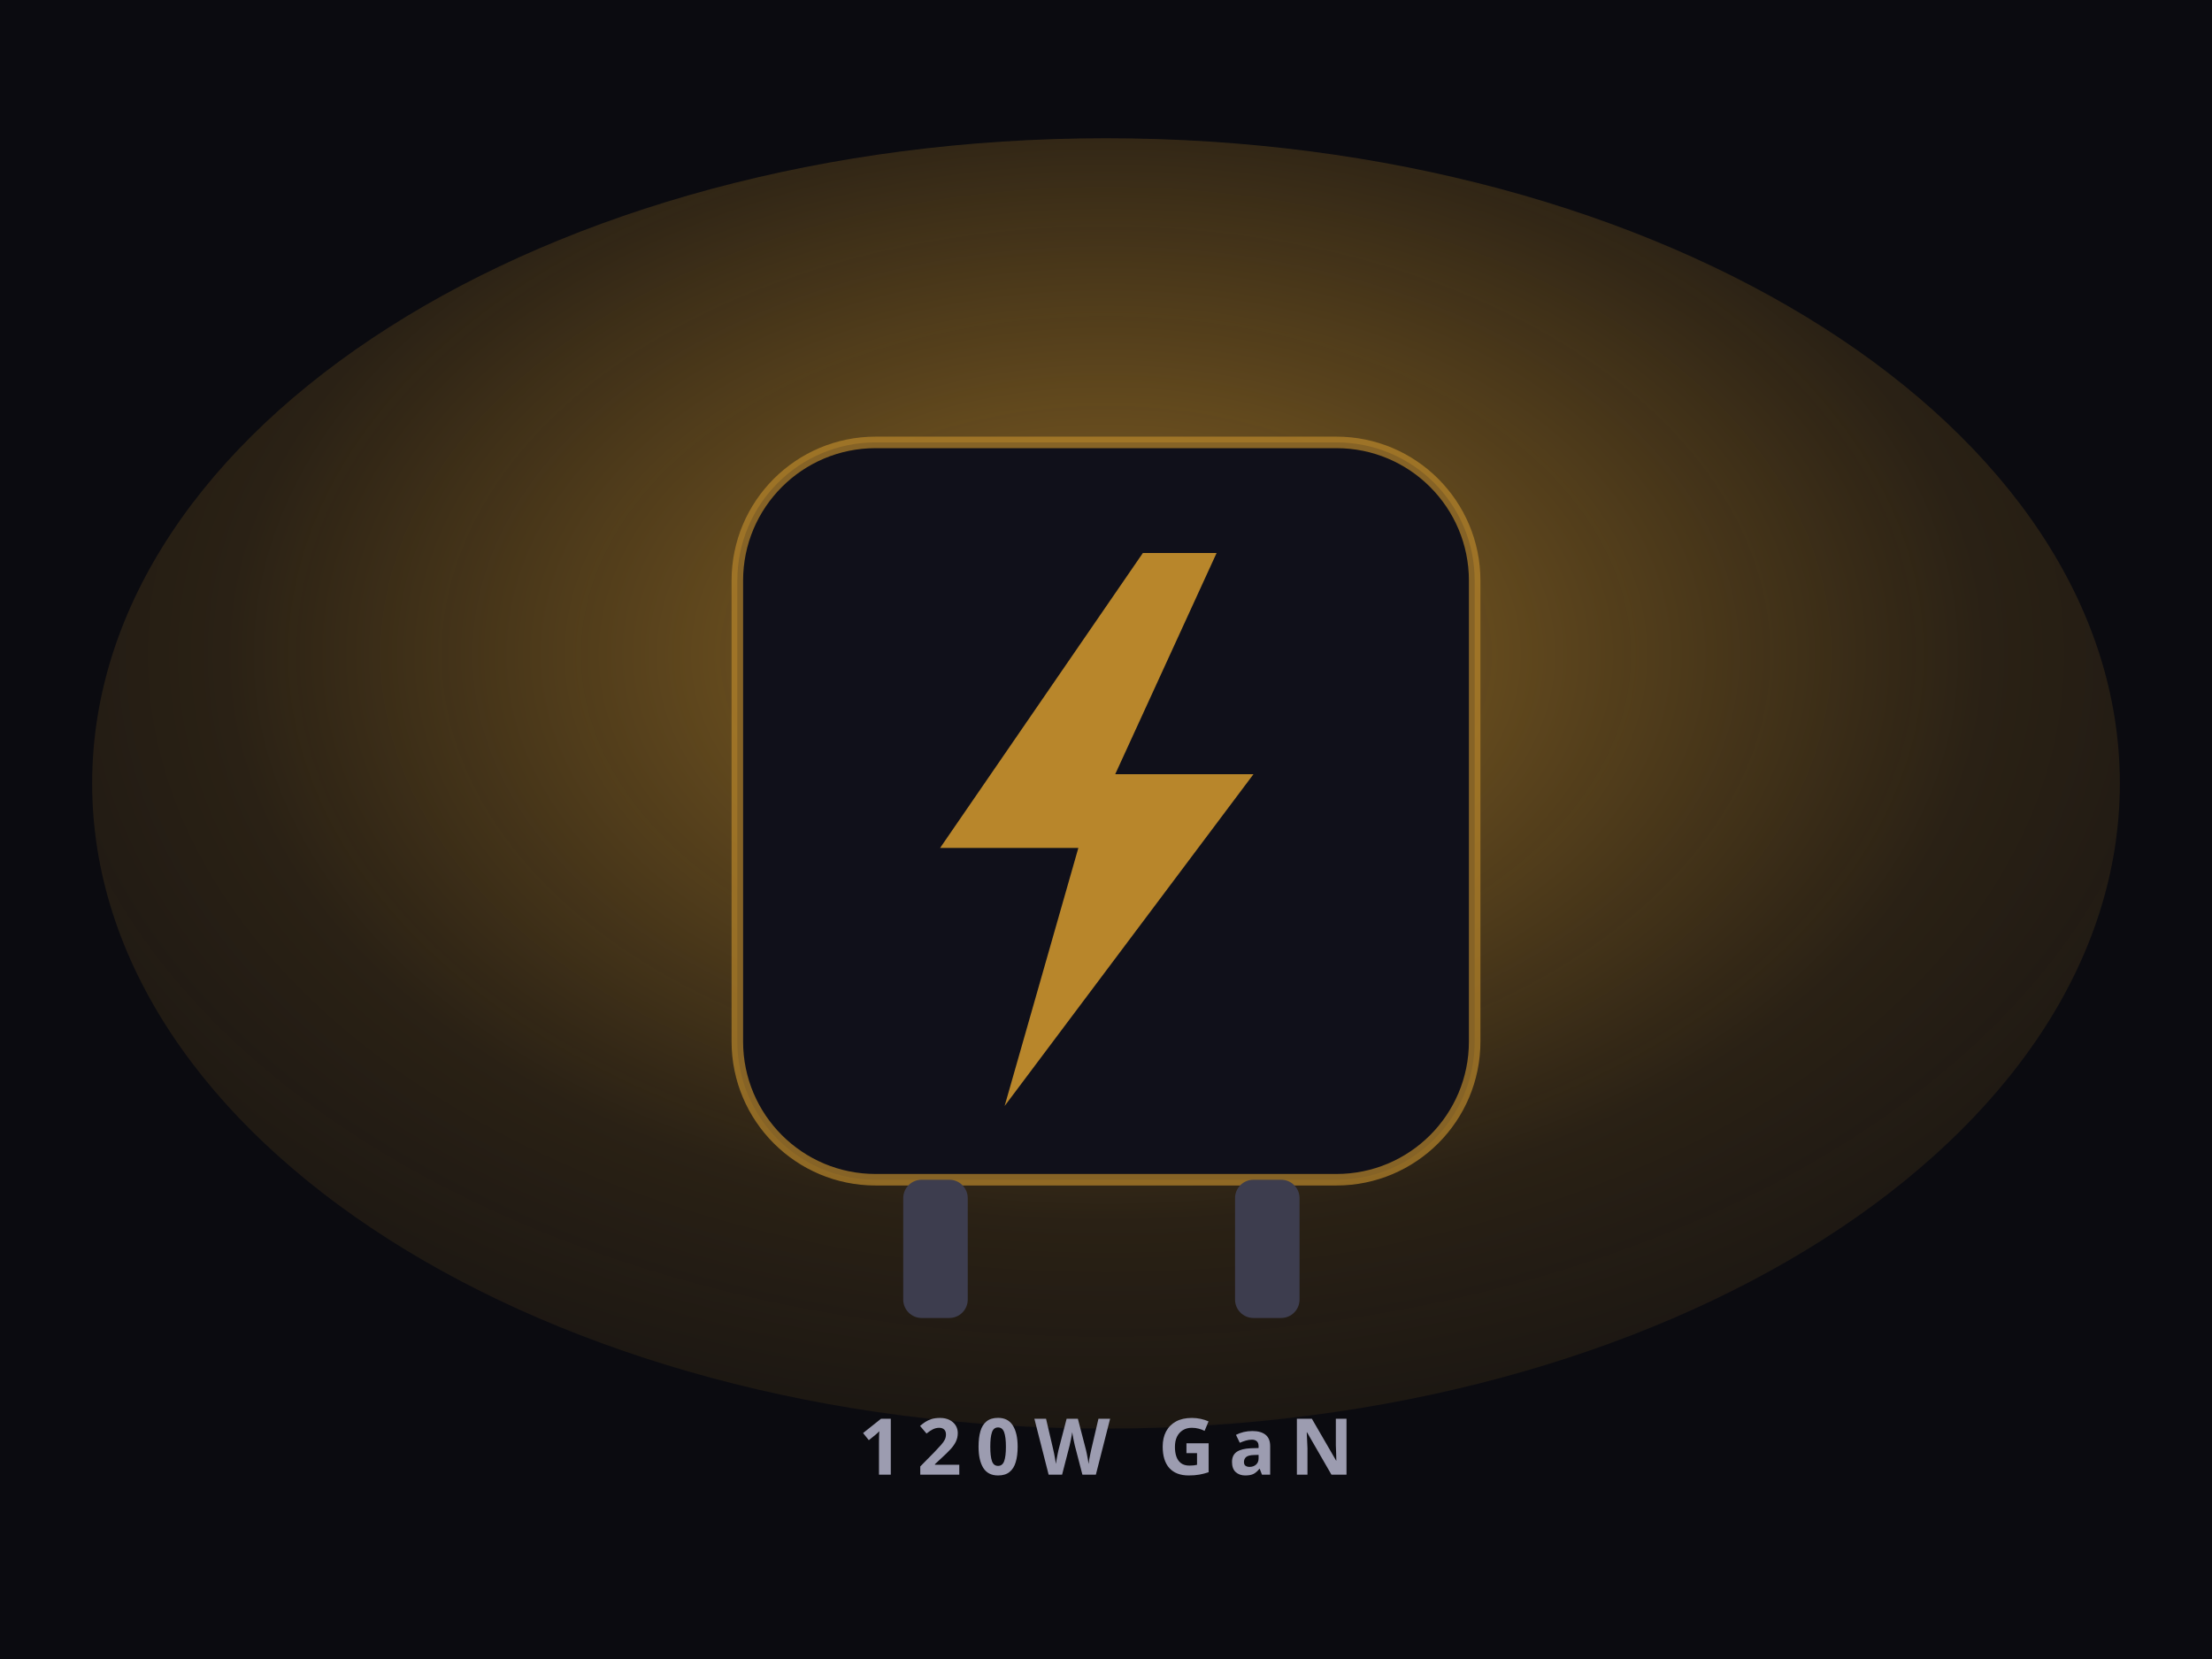
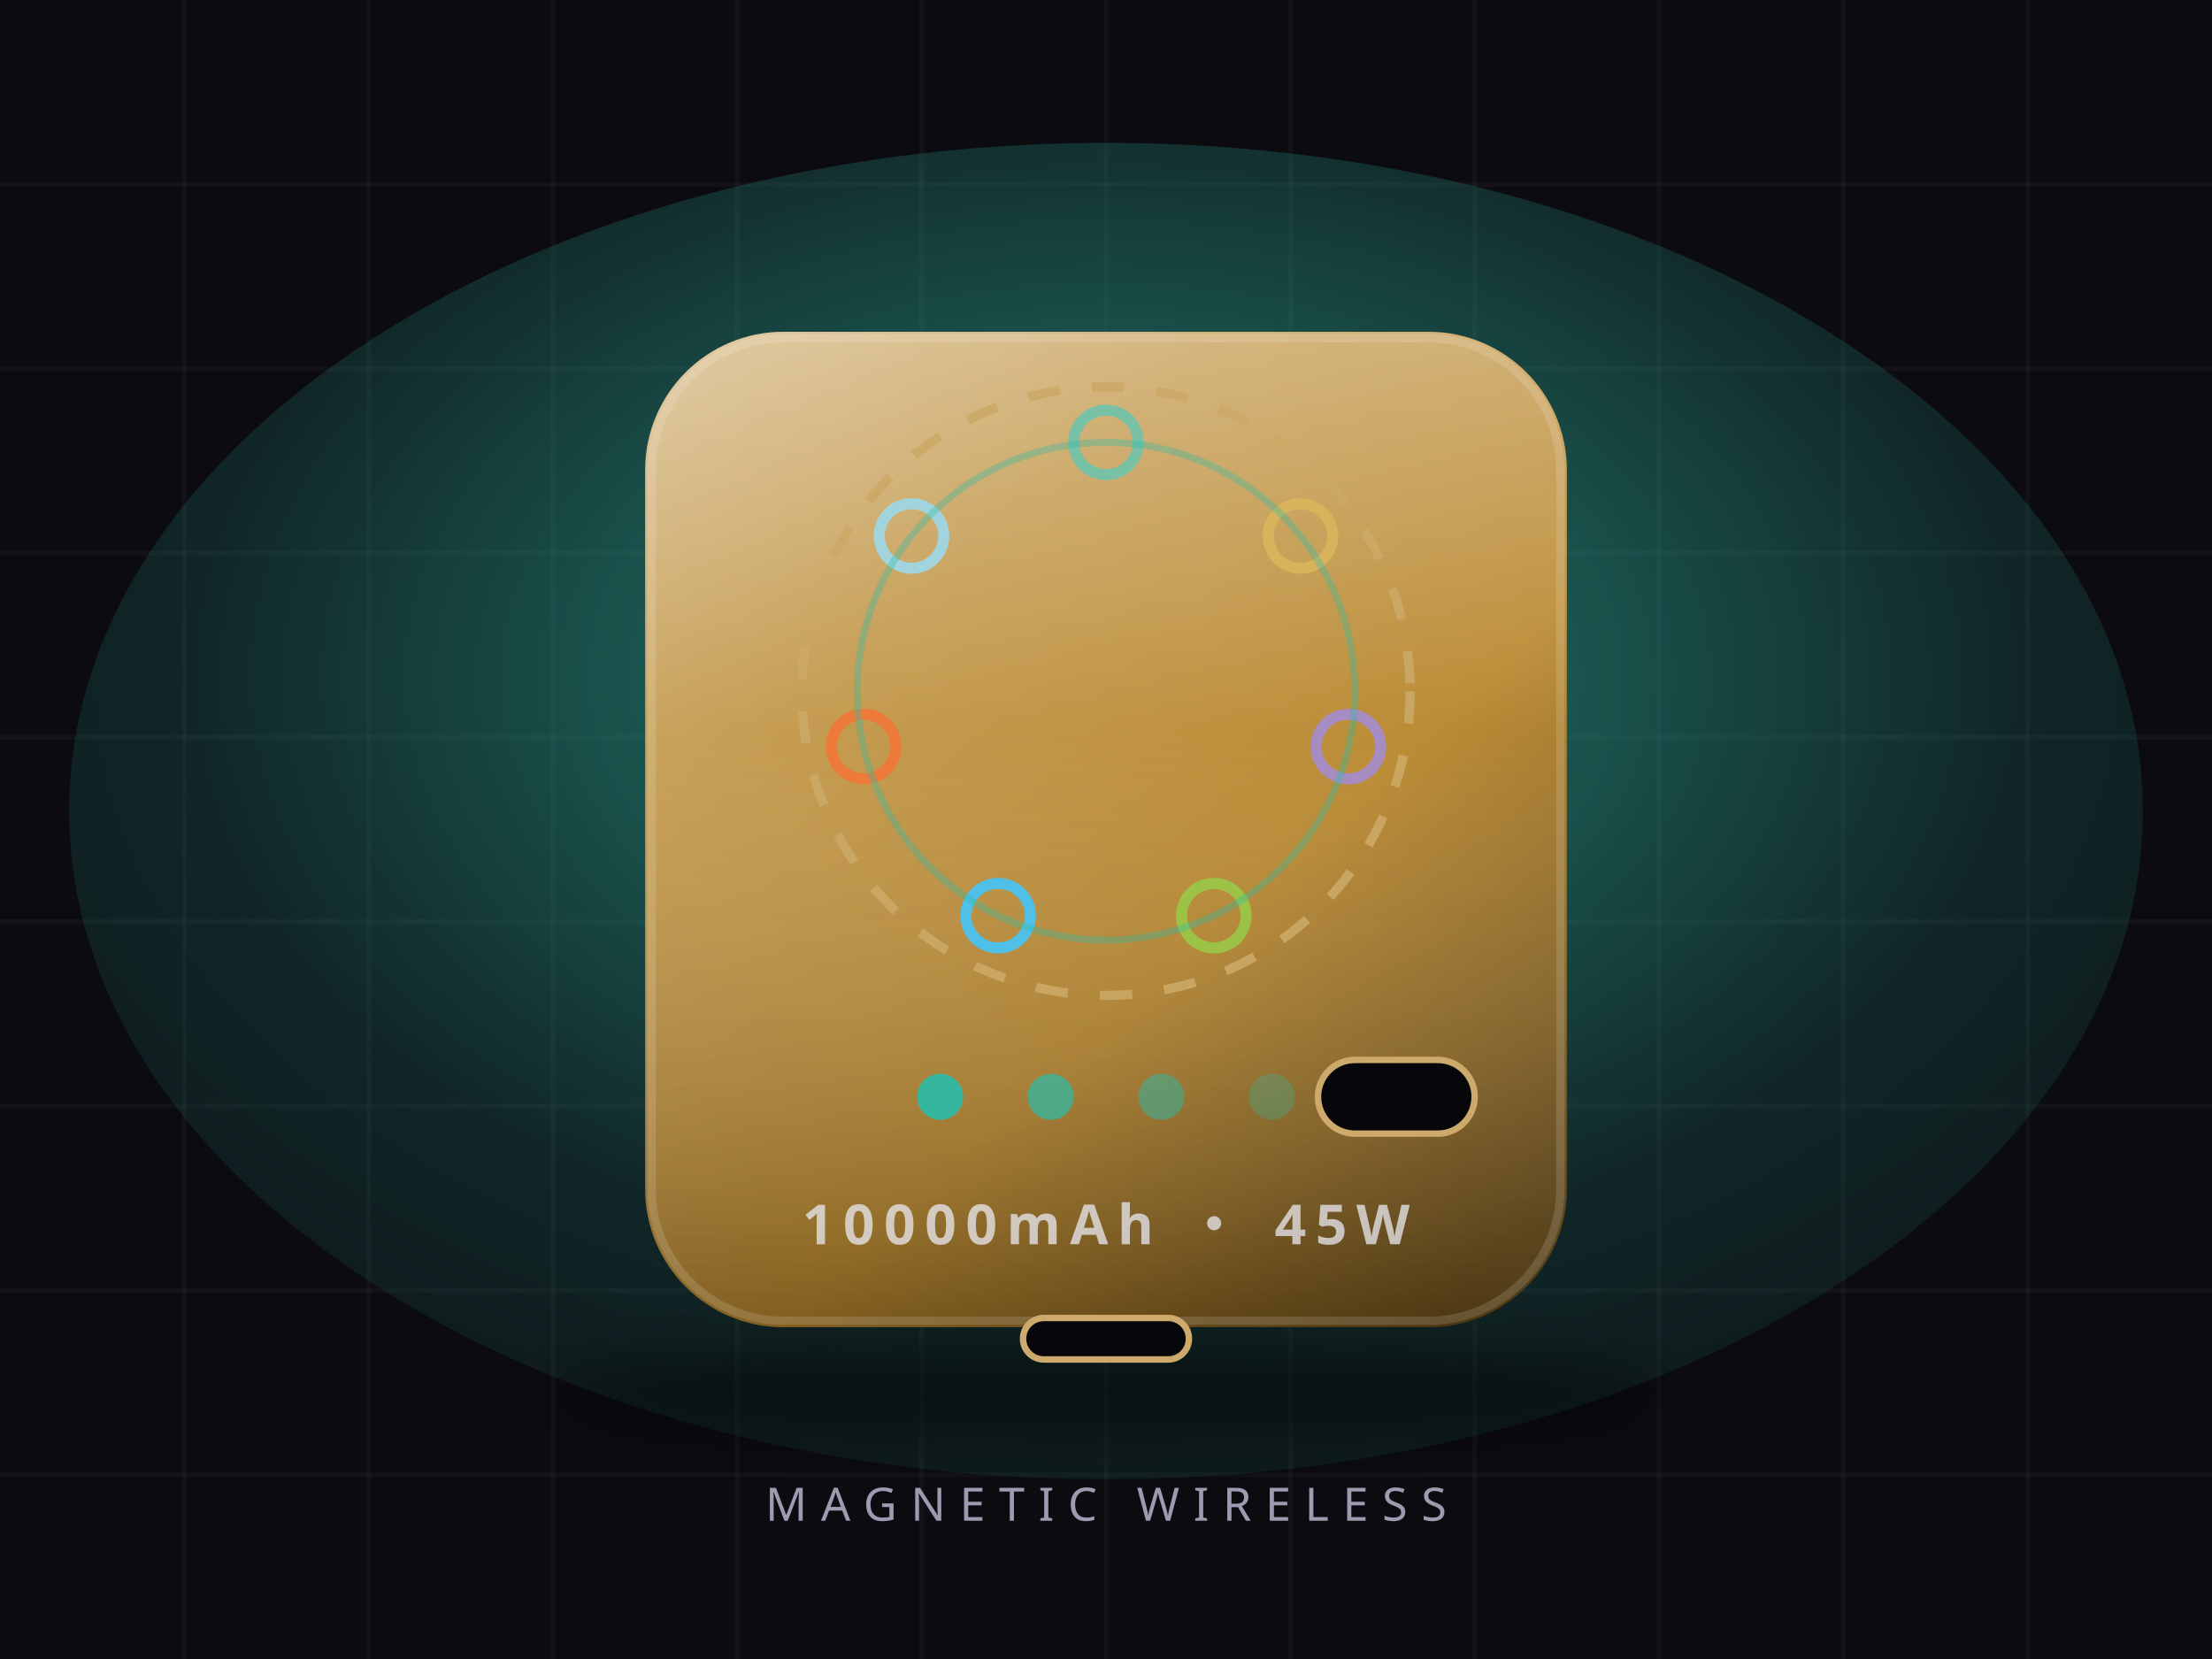
<svg xmlns="http://www.w3.org/2000/svg" viewBox="0 0 480 360" role="img" aria-label="">
  <defs>
-     <radialGradient id="ag" cx="0.5" cy="0.4" r="0.8">
-       <stop offset="0" stop-color="#b8862b" stop-opacity="0.75" />
-       <stop offset="0.55" stop-color="#b8862b" stop-opacity="0.18" />
-       <stop offset="1" stop-color="#b8862b" stop-opacity="0" />
+     <radialGradient id="agpowerbank2fb9a3b8862bgenshin" cx="0.5" cy="0.4" r="0.8">
+       <stop offset="0" stop-color="#2fb9a3" stop-opacity="0.7" />
+       <stop offset="0.55" stop-color="#2fb9a3" stop-opacity="0.16" />
+       <stop offset="1" stop-color="#2fb9a3" stop-opacity="0" />
    </radialGradient>
-     <linearGradient id="al" x1="0" y1="0" x2="1" y2="0">
-       <stop offset="0" stop-color="#b8862b" stop-opacity="0" />
-       <stop offset="0.5" stop-color="#b8862b" />
-       <stop offset="1" stop-color="#b8862b" stop-opacity="0" />
+     <linearGradient id="alpowerbank2fb9a3b8862bgenshin" x1="0" y1="0" x2="1" y2="0">
+       <stop offset="0" stop-color="#2fb9a3" stop-opacity="0" />
+       <stop offset="0.5" stop-color="#2fb9a3" />
+       <stop offset="1" stop-color="#2fb9a3" stop-opacity="0" />
    </linearGradient>
+     <linearGradient id="mbpowerbank2fb9a3b8862bgenshin" x1="0" y1="0" x2="0.85" y2="1">
+       <stop offset="0" stop-color="#d4b680" />
+       <stop offset="0.3" stop-color="#c29749" />
+       <stop offset="0.65" stop-color="#b8862b" />
+       <stop offset="1" stop-color="#6e501a" />
+     </linearGradient>
+     <linearGradient id="mtpowerbank2fb9a3b8862bgenshin" x1="0" y1="0" x2="0" y2="1">
+       <stop offset="0" stop-color="#ffffff" stop-opacity="0.3" />
+       <stop offset="0.4" stop-color="#ffffff" stop-opacity="0.05" />
+       <stop offset="1" stop-color="#000000" stop-opacity="0.3" />
+     </linearGradient>
+     <radialGradient id="glpowerbank2fb9a3b8862bgenshin" cx="0.38" cy="0.32" r="0.95">
+       <stop offset="0" stop-color="#39414f" />
+       <stop offset="0.4" stop-color="#12151d" />
+       <stop offset="1" stop-color="#04040a" />
+     </radialGradient>
+     <filter id="fzpowerbank2fb9a3b8862bgenshin" x="-60%" y="-60%" width="220%" height="220%">
+       <feGaussianBlur stdDeviation="6" />
+     </filter>
  </defs>
  <rect width="480" height="360" fill="#0b0b10" />
-   <ellipse cx="240" cy="170" rx="220" ry="140" fill="url(#ag)" />
-   <rect x="160" y="96" width="160" height="160" rx="30" fill="#10101a" stroke="#b8862b" stroke-opacity="0.7" stroke-width="2.5" />
-   <path d="M248 120 l-44 64 h30 l-16 56 l54 -72 h-30 l22 -48z" fill="#b8862b" />
-   <rect x="196" y="256" width="14" height="30" rx="4" fill="#3d3d4e" />
-   <rect x="268" y="256" width="14" height="30" rx="4" fill="#3d3d4e" />
-   <text x="240" y="320" font-family="sans-serif" font-size="17" font-weight="700" fill="#9c9cb0" text-anchor="middle" letter-spacing="3">120W GaN</text>
+   <path d="M40 0 V360" stroke="#ffffff" stroke-opacity="0.03" />
+   <path d="M80 0 V360" stroke="#ffffff" stroke-opacity="0.03" />
+   <path d="M120 0 V360" stroke="#ffffff" stroke-opacity="0.03" />
+   <path d="M160 0 V360" stroke="#ffffff" stroke-opacity="0.03" />
+   <path d="M200 0 V360" stroke="#ffffff" stroke-opacity="0.03" />
+   <path d="M240 0 V360" stroke="#ffffff" stroke-opacity="0.03" />
+   <path d="M280 0 V360" stroke="#ffffff" stroke-opacity="0.03" />
+   <path d="M320 0 V360" stroke="#ffffff" stroke-opacity="0.03" />
+   <path d="M360 0 V360" stroke="#ffffff" stroke-opacity="0.03" />
+   <path d="M400 0 V360" stroke="#ffffff" stroke-opacity="0.03" />
+   <path d="M440 0 V360" stroke="#ffffff" stroke-opacity="0.03" />
+   <path d="M0 40 H480" stroke="#ffffff" stroke-opacity="0.03" />
+   <path d="M0 80 H480" stroke="#ffffff" stroke-opacity="0.03" />
+   <path d="M0 120 H480" stroke="#ffffff" stroke-opacity="0.03" />
+   <path d="M0 160 H480" stroke="#ffffff" stroke-opacity="0.03" />
+   <path d="M0 200 H480" stroke="#ffffff" stroke-opacity="0.03" />
+   <path d="M0 240 H480" stroke="#ffffff" stroke-opacity="0.03" />
+   <path d="M0 280 H480" stroke="#ffffff" stroke-opacity="0.03" />
+   <path d="M0 320 H480" stroke="#ffffff" stroke-opacity="0.03" />
+   <ellipse cx="240" cy="176" rx="225" ry="145" fill="url(#agpowerbank2fb9a3b8862bgenshin)" />
+   <ellipse cx="240" cy="302" rx="120" ry="10" fill="#000" opacity="0.45" filter="url(#fzpowerbank2fb9a3b8862bgenshin)" />
+   <rect x="140" y="72" width="200" height="216" rx="30" fill="url(#mbpowerbank2fb9a3b8862bgenshin)" />
+   <rect x="140" y="72" width="200" height="216" rx="30" fill="url(#mtpowerbank2fb9a3b8862bgenshin)" />
+   <rect x="141.4" y="73.4" width="197.2" height="213.2" rx="28.6" fill="none" stroke="#ffffff" stroke-opacity="0.14" stroke-width="1.8" />
+   <circle cx="240" cy="150" r="66" fill="none" stroke="#cca866" stroke-width="2" stroke-dasharray="7 7" opacity="0.9" />
+   <circle cx="240.0" cy="96.0" r="7" fill="none" stroke="#74c2a8" stroke-width="2.4" opacity="0.95" />
+   <circle cx="282.2" cy="116.3" r="7" fill="none" stroke="#d8b45c" stroke-width="2.4" opacity="0.95" />
+   <circle cx="292.6" cy="162.0" r="7" fill="none" stroke="#a68cc8" stroke-width="2.4" opacity="0.95" />
+   <circle cx="263.4" cy="198.7" r="7" fill="none" stroke="#9ac546" stroke-width="2.4" opacity="0.95" />
+   <circle cx="216.6" cy="198.7" r="7" fill="none" stroke="#4cc2f1" stroke-width="2.4" opacity="0.95" />
+   <circle cx="187.4" cy="162.0" r="7" fill="none" stroke="#ef7938" stroke-width="2.4" opacity="0.95" />
+   <circle cx="197.8" cy="116.3" r="7" fill="none" stroke="#9fd6e3" stroke-width="2.4" opacity="0.95" />
+   <circle cx="240" cy="150" r="54" fill="none" stroke="#2fb9a3" stroke-opacity="0.35" stroke-width="1.5" />
+   <circle cx="204" cy="238" r="5" fill="#2fb9a3" opacity="0.95" />
+   <circle cx="228" cy="238" r="5" fill="#2fb9a3" opacity="0.73" />
+   <circle cx="252" cy="238" r="5" fill="#2fb9a3" opacity="0.51" />
+   <circle cx="276" cy="238" r="5" fill="#2fb9a3" opacity="0.29" />
+   <rect x="286" y="230" width="34" height="16" rx="8" fill="#07070b" stroke="#cdaa6b" stroke-width="1.4" />
+   <rect x="222" y="286" width="36" height="9" rx="4.5" fill="#07070b" stroke="#cdaa6b" stroke-width="1.4" />
+   <text x="240" y="270" font-family="sans-serif" font-size="12" font-weight="800" fill="#e9e9f2" opacity="0.75" text-anchor="middle" letter-spacing="2">10000mAh ・ 45W</text>
+   <text x="240" y="330" font-family="sans-serif" font-size="10" fill="#9c9cb0" text-anchor="middle" letter-spacing="3">MAGNETIC WIRELESS</text>
</svg>
